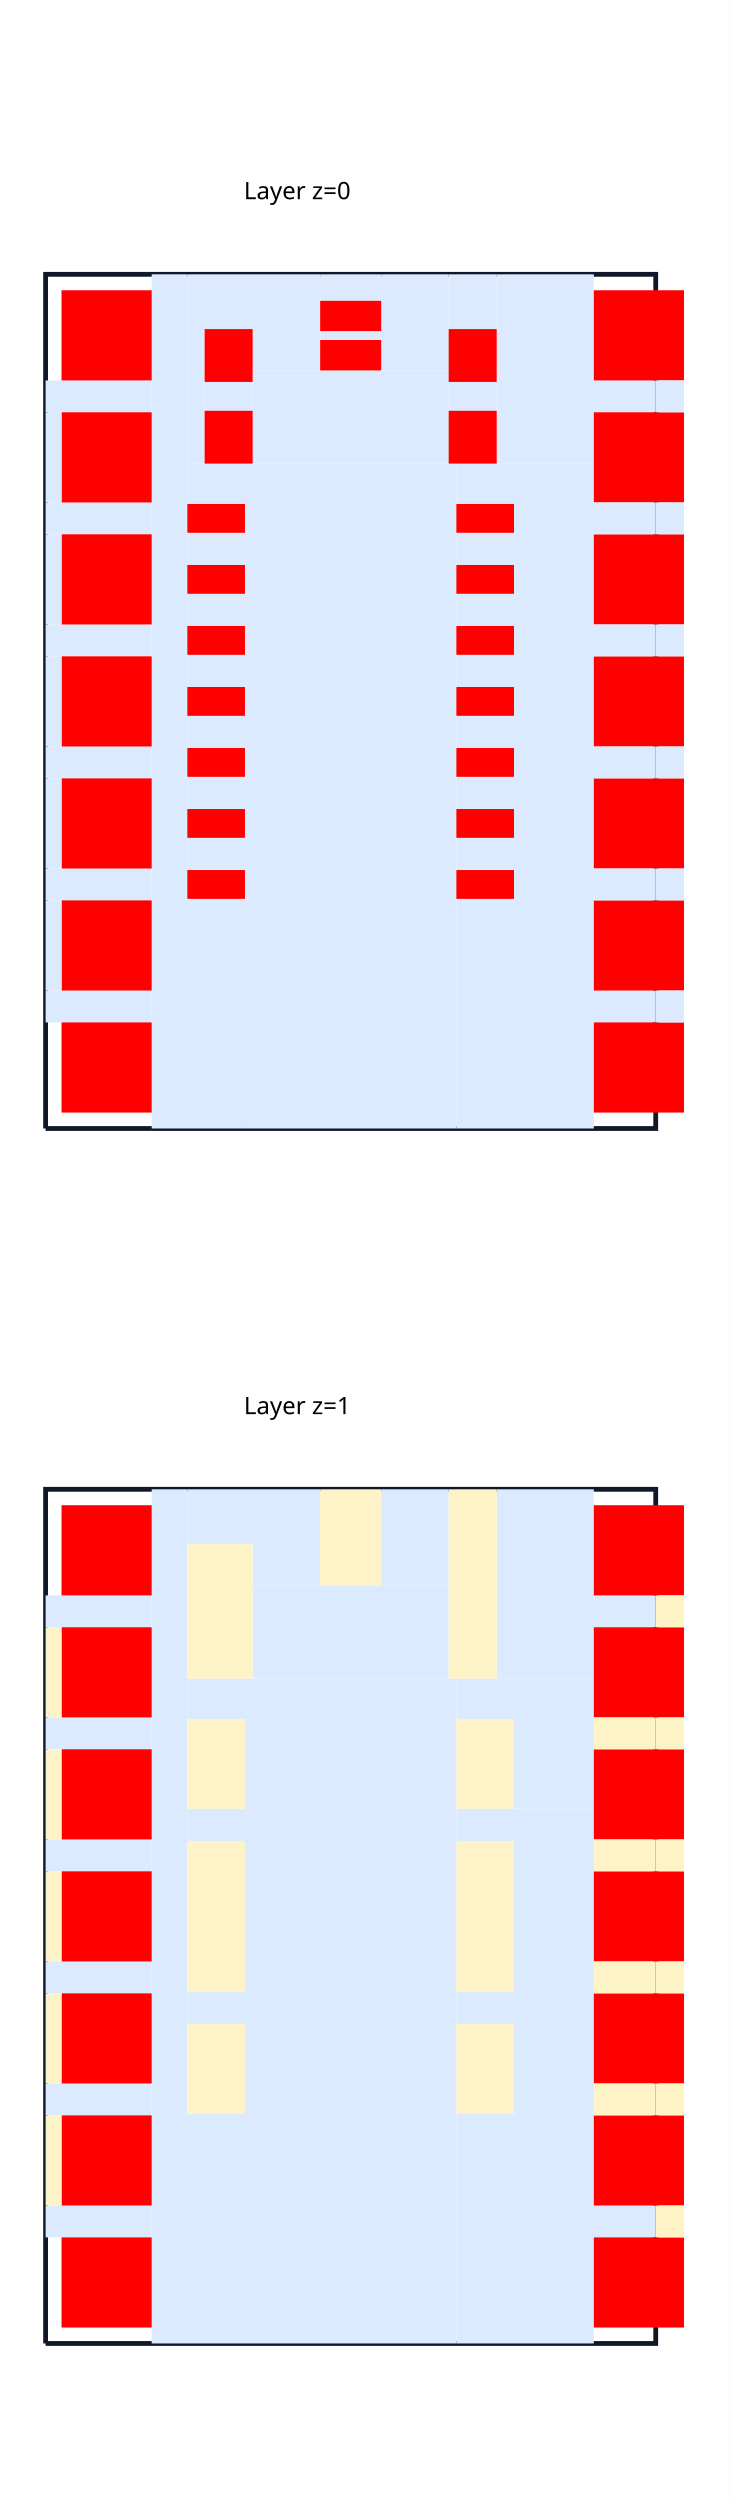
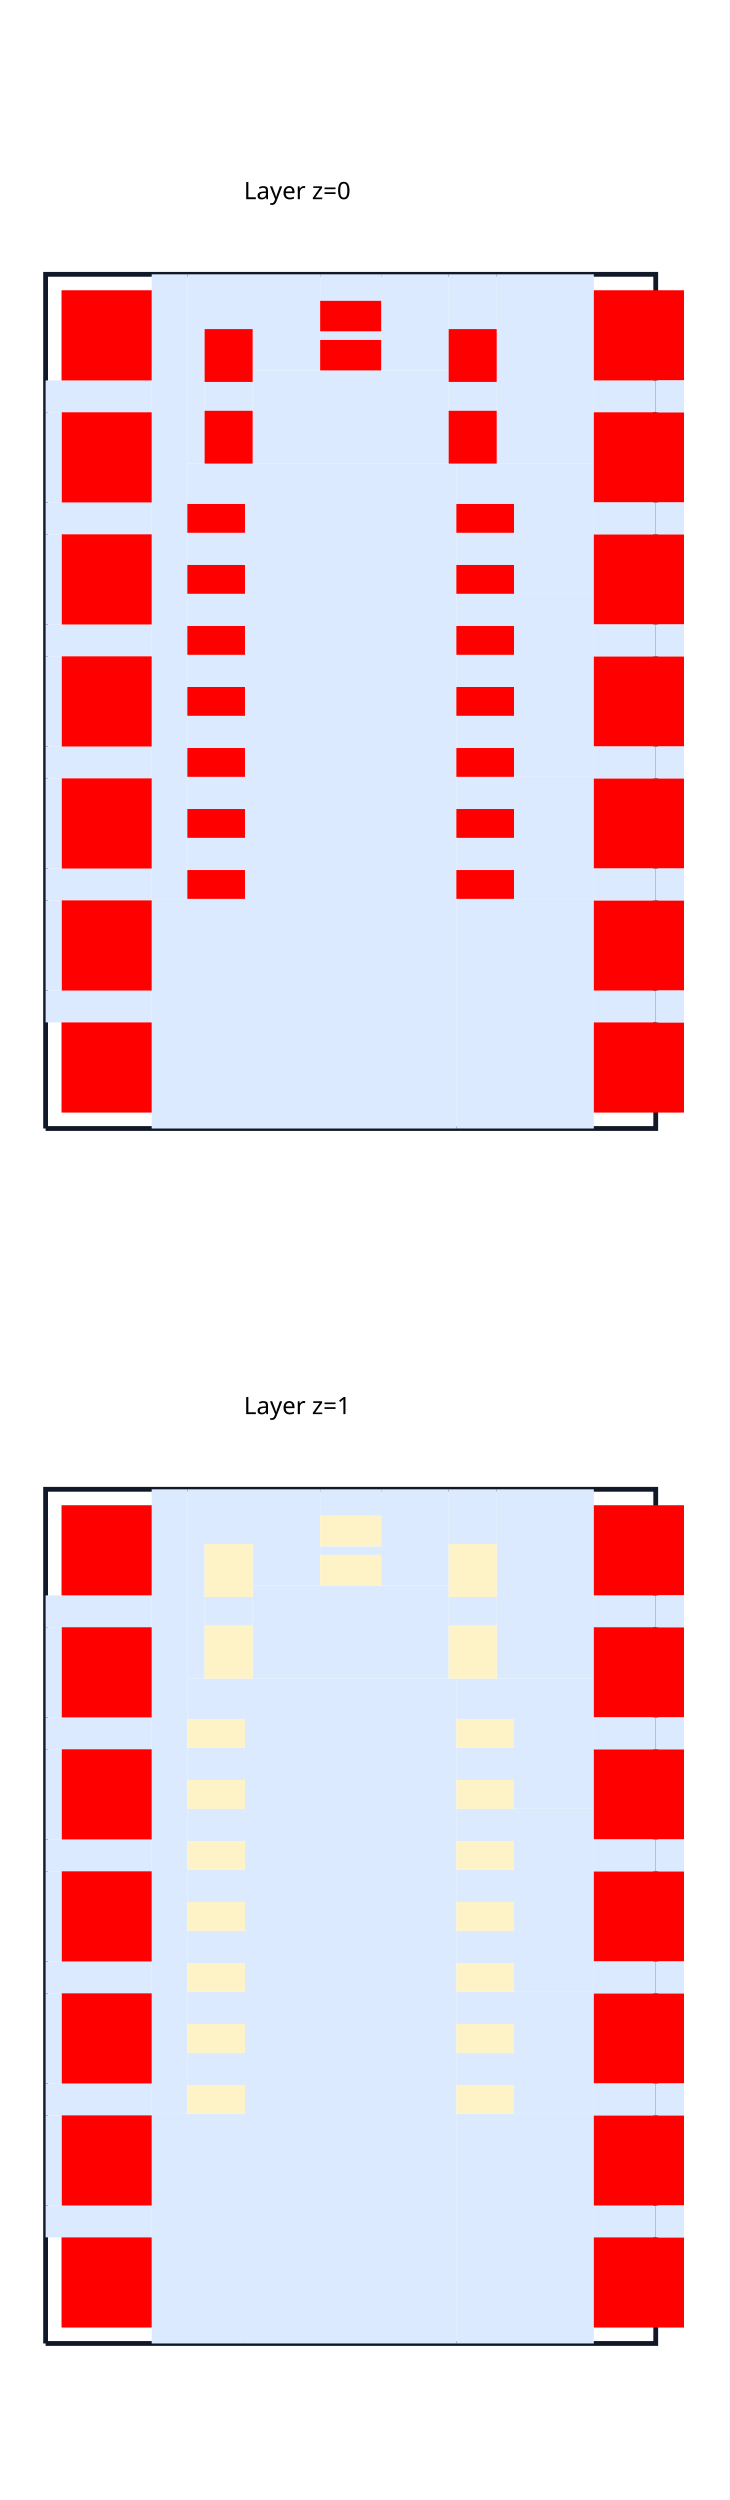
<svg xmlns="http://www.w3.org/2000/svg" width="640" height="2193" viewBox="0 0 640 2193">
  <rect width="100%" height="100%" fill="white" />
  <g>
    <polyline data-points="-6.35,-8.89 6.35,-8.89 6.35,8.89 -6.35,8.89 -6.35,-8.89" data-type="line" data-label="bounds" points="40,989.923 575.202,989.923 575.202,240.641 40,240.641 40,989.923" fill="none" stroke="#111827" stroke-width="4.214" />
  </g>
  <g>
    <polyline data-points="-6.35,-34.180104166666666 6.35,-34.180104166666666 6.35,-16.40010416666667 -6.35,-16.40010416666667 -6.35,-34.180104166666666" data-type="line" data-label="bounds" points="40,2055.695 575.202,2055.695 575.202,1306.413 40,1306.413 40,2055.695" fill="none" stroke="#111827" stroke-width="4.214" />
  </g>
  <g>
    <rect data-type="rect" data-label="node" data-x="0" data-y="-1.9699999999999989" x="214.889" y="406.679" width="185.424" height="583.243" fill="#dbeafe" stroke="black" stroke-width="0.024" />
  </g>
  <g>
    <rect data-type="rect" data-label="node" data-x="3.630775" data-y="-6.499999999999999" x="400.313" y="788.485" width="120.591" height="201.438" fill="#dbeafe" stroke="black" stroke-width="0.024" />
  </g>
  <g>
    <rect data-type="rect" data-label="node" data-x="3.630775" data-y="-1.9049999999999998" x="400.313" y="681.444" width="120.591" height="28.235" fill="#dbeafe" stroke="black" stroke-width="0.024" />
  </g>
  <g>
    <rect data-type="rect" data-label="node" data-x="3.630775" data-y="1.9049999999999998" x="400.313" y="520.884" width="120.591" height="28.235" fill="#dbeafe" stroke="black" stroke-width="0.024" />
  </g>
  <g>
    <rect data-type="rect" data-label="node" data-x="3.630775" data-y="4.529999999999999" x="400.313" y="406.679" width="120.591" height="35.399" fill="#dbeafe" stroke="black" stroke-width="0.024" />
  </g>
  <g>
    <rect data-type="rect" data-label="node" data-x="-3.170775" data-y="-6.499999999999999" x="133.068" y="788.485" width="81.821" height="201.438" fill="#dbeafe" stroke="black" stroke-width="0.024" />
  </g>
  <g>
    <rect data-type="rect" data-label="node" data-x="-3.7707749999999995" data-y="3.0337500000000004" x="133.068" y="240.641" width="31.25" height="493.587" fill="#dbeafe" stroke="black" stroke-width="0.024" />
  </g>
  <g>
    <rect data-type="rect" data-label="node" data-x="0" data-y="5.9199" x="221.631" y="324.933" width="171.939" height="81.747" fill="#dbeafe" stroke="black" stroke-width="0.024" />
  </g>
  <g>
    <rect data-type="rect" data-label="node" data-x="4.050775" data-y="6.92" x="435.712" y="240.641" width="85.192" height="166.039" fill="#dbeafe" stroke="black" stroke-width="0.024" />
  </g>
  <g>
    <rect data-type="rect" data-label="node" data-x="4.2307749999999995" data-y="0" x="450.883" y="549.119" width="70.021" height="132.325" fill="#dbeafe" stroke="black" stroke-width="0.024" />
  </g>
  <g>
    <rect data-type="rect" data-label="node" data-x="4.2307749999999995" data-y="-3.1749999999999994" x="450.883" y="709.679" width="70.021" height="78.805" fill="#dbeafe" stroke="black" stroke-width="0.024" />
  </g>
  <g>
    <rect data-type="rect" data-label="node" data-x="4.2307749999999995" data-y="3.175" x="450.883" y="442.079" width="70.021" height="78.805" fill="#dbeafe" stroke="black" stroke-width="0.024" />
  </g>
  <g>
    <rect data-type="rect" data-label="node" data-x="-2.8" data-y="-1.9049999999999998" x="164.318" y="681.444" width="50.57" height="28.235" fill="#dbeafe" stroke="black" stroke-width="0.024" />
  </g>
  <g>
    <rect data-type="rect" data-label="node" data-x="-2.8" data-y="1.9049999999999998" x="164.318" y="520.884" width="50.57" height="28.235" fill="#dbeafe" stroke="black" stroke-width="0.024" />
  </g>
  <g>
    <rect data-type="rect" data-label="node" data-x="-2.8" data-y="4.529999999999999" x="164.318" y="406.679" width="50.57" height="35.399" fill="#dbeafe" stroke="black" stroke-width="0.024" />
  </g>
  <g>
    <rect data-type="rect" data-label="node" data-x="-5.245775" data-y="-6.35" x="40" y="868.91" width="93.068" height="27.944" fill="#dbeafe" stroke="black" stroke-width="0.024" />
  </g>
  <g>
    <rect data-type="rect" data-label="node" data-x="-5.245775" data-y="6.35" x="40" y="333.709" width="93.068" height="27.944" fill="#dbeafe" stroke="black" stroke-width="0.024" />
  </g>
  <g>
    <rect data-type="rect" data-label="node" data-x="-3.7707749999999995" data-y="-3.4662499999999996" x="133.068" y="734.227" width="31.25" height="54.258" fill="#dbeafe" stroke="black" stroke-width="0.024" />
  </g>
  <g>
    <rect data-type="rect" data-label="node" data-x="-2.0175" data-y="8.32" x="164.318" y="240.641" width="116.522" height="48.042" fill="#dbeafe" stroke="black" stroke-width="0.024" />
  </g>
  <g>
    <rect data-type="rect" data-label="node" data-x="1.3375" data-y="7.889899999999999" x="334.361" y="240.641" width="59.209" height="84.292" fill="#dbeafe" stroke="black" stroke-width="0.024" />
  </g>
  <g>
    <rect data-type="rect" data-label="node" data-x="-1.3375" data-y="7.319899999999999" x="221.631" y="288.682" width="59.209" height="36.25" fill="#dbeafe" stroke="black" stroke-width="0.024" />
  </g>
  <g>
    <rect data-type="rect" data-label="node" data-x="5.705774999999999" data-y="-6.35" x="520.904" y="868.91" width="54.298" height="27.944" fill="#dbeafe" stroke="black" stroke-width="0.024" />
  </g>
  <g>
    <rect data-type="rect" data-label="node" data-x="5.705774999999999" data-y="6.35" x="520.904" y="333.709" width="54.298" height="27.944" fill="#dbeafe" stroke="black" stroke-width="0.024" />
  </g>
  <g>
    <rect data-type="rect" data-label="node" data-x="-5.245775" data-y="-3.8099999999999996" x="40" y="761.87" width="93.068" height="27.944" fill="#dbeafe" stroke="black" stroke-width="0.024" />
  </g>
  <g>
    <rect data-type="rect" data-label="node" data-x="-5.245775" data-y="-1.27" x="40" y="654.83" width="93.068" height="27.944" fill="#dbeafe" stroke="black" stroke-width="0.024" />
  </g>
  <g>
    <rect data-type="rect" data-label="node" data-x="-5.245775" data-y="1.27" x="40" y="547.789" width="93.068" height="27.944" fill="#dbeafe" stroke="black" stroke-width="0.024" />
  </g>
  <g>
    <rect data-type="rect" data-label="node" data-x="-5.245775" data-y="3.8100000000000005" x="40" y="440.749" width="93.068" height="27.944" fill="#dbeafe" stroke="black" stroke-width="0.024" />
  </g>
  <g>
    <rect data-type="rect" data-label="node" data-x="-5.080000000000002" data-y="-7.620000000000001" x="53.972" y="896.855" width="79.096" height="79.096" fill="red" stroke="black" stroke-width="0.024" />
  </g>
  <g>
    <rect data-type="rect" data-label="node" data-x="-5.08" data-y="-5.08" x="53.972" y="789.814" width="79.096" height="79.096" fill="red" stroke="black" stroke-width="0.024" />
  </g>
  <g>
    <rect data-type="rect" data-label="node" data-x="-5.08" data-y="-2.54" x="53.972" y="682.774" width="79.096" height="79.096" fill="red" stroke="black" stroke-width="0.024" />
  </g>
  <g>
    <rect data-type="rect" data-label="node" data-x="-5.08" data-y="0" x="53.972" y="575.734" width="79.096" height="79.096" fill="red" stroke="black" stroke-width="0.024" />
  </g>
  <g>
    <rect data-type="rect" data-label="node" data-x="-5.08" data-y="2.54" x="53.972" y="468.693" width="79.096" height="79.096" fill="red" stroke="black" stroke-width="0.024" />
  </g>
  <g>
    <rect data-type="rect" data-label="node" data-x="-5.08" data-y="5.079999999999998" x="53.972" y="361.653" width="79.096" height="79.096" fill="red" stroke="black" stroke-width="0.024" />
  </g>
  <g>
    <rect data-type="rect" data-label="node" data-x="-5.08" data-y="7.62" x="53.972" y="254.613" width="79.096" height="79.096" fill="red" stroke="black" stroke-width="0.024" />
  </g>
  <g>
    <rect data-type="rect" data-label="node" data-x="5.999999999999998" data-y="-7.620000000000001" x="520.904" y="896.855" width="79.096" height="79.096" fill="red" stroke="black" stroke-width="0.024" />
  </g>
  <g>
    <rect data-type="rect" data-label="node" data-x="6" data-y="-5.08" x="520.904" y="789.814" width="79.096" height="79.096" fill="red" stroke="black" stroke-width="0.024" />
  </g>
  <g>
    <rect data-type="rect" data-label="node" data-x="6" data-y="-2.54" x="520.904" y="682.774" width="79.096" height="79.096" fill="red" stroke="black" stroke-width="0.024" />
  </g>
  <g>
    <rect data-type="rect" data-label="node" data-x="6" data-y="0" x="520.904" y="575.734" width="79.096" height="79.096" fill="red" stroke="black" stroke-width="0.024" />
  </g>
  <g>
    <rect data-type="rect" data-label="node" data-x="6" data-y="2.54" x="520.904" y="468.693" width="79.096" height="79.096" fill="red" stroke="black" stroke-width="0.024" />
  </g>
  <g>
    <rect data-type="rect" data-label="node" data-x="6" data-y="5.079999999999998" x="520.904" y="361.653" width="79.096" height="79.096" fill="red" stroke="black" stroke-width="0.024" />
  </g>
  <g>
    <rect data-type="rect" data-label="node" data-x="6" data-y="7.62" x="520.904" y="254.613" width="79.096" height="79.096" fill="red" stroke="black" stroke-width="0.024" />
  </g>
  <g>
+     <rect data-type="rect" data-label="node" data-x="2.54" data-y="6.35" x="393.57" y="335.038" width="42.142" height="25.285" fill="#dbeafe" stroke="black" stroke-width="0.024" />
+   </g>
+   <g>
+     <rect data-type="rect" data-label="node" data-x="2.54" data-y="8.32" x="393.57" y="240.641" width="42.142" height="48.042" fill="#dbeafe" stroke="black" stroke-width="0.024" />
+   </g>
+   <g>
+     <rect data-type="rect" data-label="node" data-x="-3.2199999999999998" data-y="6.35" x="164.318" y="288.682" width="15.171" height="117.997" fill="#dbeafe" stroke="black" stroke-width="0.024" />
+   </g>
+   <g>
+     <rect data-type="rect" data-label="node" data-x="-2.54" data-y="6.35" x="179.49" y="335.038" width="42.142" height="25.285" fill="#dbeafe" stroke="black" stroke-width="0.024" />
+   </g>
+   <g>
+     <rect data-type="rect" data-label="node" data-x="2.8" data-y="-0.635" x="400.313" y="627.924" width="50.57" height="28.235" fill="#dbeafe" stroke="black" stroke-width="0.024" />
+   </g>
+   <g>
+     <rect data-type="rect" data-label="node" data-x="2.8" data-y="0.635" x="400.313" y="574.404" width="50.57" height="28.235" fill="#dbeafe" stroke="black" stroke-width="0.024" />
+   </g>
+   <g>
+     <rect data-type="rect" data-label="node" data-x="-2.8" data-y="-0.635" x="164.318" y="627.924" width="50.57" height="28.235" fill="#dbeafe" stroke="black" stroke-width="0.024" />
+   </g>
+   <g>
+     <rect data-type="rect" data-label="node" data-x="-2.8" data-y="0.635" x="164.318" y="574.404" width="50.57" height="28.235" fill="#dbeafe" stroke="black" stroke-width="0.024" />
+   </g>
+   <g>
+     <rect data-type="rect" data-label="node" data-x="0" data-y="7.614099999999999" x="280.841" y="290.646" width="53.52" height="7.527" fill="#dbeafe" stroke="black" stroke-width="0.024" />
+   </g>
+   <g>
+     <rect data-type="rect" data-label="node" data-x="0" data-y="8.6142" x="280.841" y="240.641" width="53.52" height="23.245" fill="#dbeafe" stroke="black" stroke-width="0.024" />
+   </g>
+   <g>
+     <rect data-type="rect" data-label="node" data-x="2.8" data-y="-3.175" x="400.313" y="734.965" width="50.57" height="28.235" fill="#dbeafe" stroke="black" stroke-width="0.024" />
+   </g>
+   <g>
    <rect data-type="rect" data-label="node" data-x="-2.8" data-y="-3.175" x="164.318" y="734.965" width="50.57" height="28.235" fill="#dbeafe" stroke="black" stroke-width="0.024" />
  </g>
  <g>
-     <rect data-type="rect" data-label="node" data-x="-2.8" data-y="-0.635" x="164.318" y="627.924" width="50.57" height="28.235" fill="#dbeafe" stroke="black" stroke-width="0.024" />
-   </g>
-   <g>
-     <rect data-type="rect" data-label="node" data-x="-2.8" data-y="0.635" x="164.318" y="574.404" width="50.57" height="28.235" fill="#dbeafe" stroke="black" stroke-width="0.024" />
+     <rect data-type="rect" data-label="node" data-x="2.8" data-y="3.175" x="400.313" y="467.364" width="50.57" height="28.235" fill="#dbeafe" stroke="black" stroke-width="0.024" />
  </g>
  <g>
    <rect data-type="rect" data-label="node" data-x="-2.8" data-y="3.175" x="164.318" y="467.364" width="50.57" height="28.235" fill="#dbeafe" stroke="black" stroke-width="0.024" />
  </g>
  <g>
-     <rect data-type="rect" data-label="node" data-x="0" data-y="8.6142" x="280.841" y="240.641" width="53.52" height="23.245" fill="#dbeafe" stroke="black" stroke-width="0.024" />
-   </g>
-   <g>
-     <rect data-type="rect" data-label="node" data-x="2.54" data-y="6.35" x="393.57" y="335.038" width="42.142" height="25.285" fill="#dbeafe" stroke="black" stroke-width="0.024" />
-   </g>
-   <g>
-     <rect data-type="rect" data-label="node" data-x="2.54" data-y="8.32" x="393.57" y="240.641" width="42.142" height="48.042" fill="#dbeafe" stroke="black" stroke-width="0.024" />
-   </g>
-   <g>
-     <rect data-type="rect" data-label="node" data-x="2.8" data-y="-3.175" x="400.313" y="734.965" width="50.57" height="28.235" fill="#dbeafe" stroke="black" stroke-width="0.024" />
-   </g>
-   <g>
-     <rect data-type="rect" data-label="node" data-x="2.8" data-y="-0.635" x="400.313" y="627.924" width="50.57" height="28.235" fill="#dbeafe" stroke="black" stroke-width="0.024" />
-   </g>
-   <g>
-     <rect data-type="rect" data-label="node" data-x="2.8" data-y="0.635" x="400.313" y="574.404" width="50.57" height="28.235" fill="#dbeafe" stroke="black" stroke-width="0.024" />
-   </g>
-   <g>
-     <rect data-type="rect" data-label="node" data-x="2.8" data-y="3.175" x="400.313" y="467.364" width="50.57" height="28.235" fill="#dbeafe" stroke="black" stroke-width="0.024" />
+     <rect data-type="rect" data-label="node" data-x="5.705774999999999" data-y="3.8100000000000005" x="520.904" y="440.749" width="54.298" height="27.944" fill="#dbeafe" stroke="black" stroke-width="0.024" />
  </g>
  <g>
    <rect data-type="rect" data-label="node" data-x="5.705774999999999" data-y="-3.8099999999999996" x="520.904" y="761.87" width="54.298" height="27.944" fill="#dbeafe" stroke="black" stroke-width="0.024" />
  </g>
  <g>
    <rect data-type="rect" data-label="node" data-x="5.705774999999999" data-y="-1.27" x="520.904" y="654.83" width="54.298" height="27.944" fill="#dbeafe" stroke="black" stroke-width="0.024" />
  </g>
  <g>
    <rect data-type="rect" data-label="node" data-x="5.705774999999999" data-y="1.27" x="520.904" y="547.789" width="54.298" height="27.944" fill="#dbeafe" stroke="black" stroke-width="0.024" />
  </g>
  <g>
-     <rect data-type="rect" data-label="node" data-x="5.705774999999999" data-y="3.8100000000000005" x="520.904" y="440.749" width="54.298" height="27.944" fill="#dbeafe" stroke="black" stroke-width="0.024" />
-   </g>
-   <g>
-     <rect data-type="rect" data-label="node" data-x="-3.2199999999999998" data-y="6.35" x="164.318" y="288.682" width="15.171" height="117.997" fill="#dbeafe" stroke="black" stroke-width="0.024" />
-   </g>
-   <g>
-     <rect data-type="rect" data-label="node" data-x="-2.54" data-y="6.35" x="179.49" y="335.038" width="42.142" height="25.285" fill="#dbeafe" stroke="black" stroke-width="0.024" />
+     <rect data-type="rect" data-label="node" data-x="-6.184225" data-y="2.54" x="40" y="468.693" width="13.972" height="79.096" fill="#dbeafe" stroke="black" stroke-width="0.024" />
+   </g>
+   <g>
+     <rect data-type="rect" data-label="node" data-x="-6.184225" data-y="-5.08" x="40" y="789.814" width="13.972" height="79.096" fill="#dbeafe" stroke="black" stroke-width="0.024" />
+   </g>
+   <g>
+     <rect data-type="rect" data-label="node" data-x="-6.184225" data-y="0" x="40" y="575.734" width="13.972" height="79.096" fill="#dbeafe" stroke="black" stroke-width="0.024" />
+   </g>
+   <g>
+     <rect data-type="rect" data-label="node" data-x="-6.184225" data-y="-2.54" x="40" y="682.774" width="13.972" height="79.096" fill="#dbeafe" stroke="black" stroke-width="0.024" />
+   </g>
+   <g>
+     <rect data-type="rect" data-label="node" data-x="-6.184225" data-y="5.08" x="40" y="361.653" width="13.972" height="79.096" fill="#dbeafe" stroke="black" stroke-width="0.024" />
+   </g>
+   <g>
+     <rect data-type="rect" data-label="node" data-x="6.644225" data-y="6.349999999999999" x="575.202" y="333.709" width="24.798" height="27.944" fill="#dbeafe" stroke="black" stroke-width="0.024" />
+   </g>
+   <g>
+     <rect data-type="rect" data-label="node" data-x="6.644225" data-y="-3.8100000000000005" x="575.202" y="761.87" width="24.798" height="27.944" fill="#dbeafe" stroke="black" stroke-width="0.024" />
+   </g>
+   <g>
+     <rect data-type="rect" data-label="node" data-x="6.644225" data-y="-1.27" x="575.202" y="654.83" width="24.798" height="27.944" fill="#dbeafe" stroke="black" stroke-width="0.024" />
+   </g>
+   <g>
+     <rect data-type="rect" data-label="node" data-x="6.644225" data-y="1.27" x="575.202" y="547.789" width="24.798" height="27.944" fill="#dbeafe" stroke="black" stroke-width="0.024" />
+   </g>
+   <g>
+     <rect data-type="rect" data-label="node" data-x="6.644224999999999" data-y="-6.3500000000000005" x="575.202" y="868.91" width="24.798" height="27.944" fill="#dbeafe" stroke="black" stroke-width="0.024" />
+   </g>
+   <g>
+     <rect data-type="rect" data-label="node" data-x="6.644225" data-y="3.8099999999999996" x="575.202" y="440.749" width="24.798" height="27.944" fill="#dbeafe" stroke="black" stroke-width="0.024" />
  </g>
  <g>
    <rect data-type="rect" data-label="node" data-x="-2.799999999999999" data-y="3.8100000000000005" x="164.318" y="442.079" width="50.57" height="25.285" fill="red" stroke="black" stroke-width="0.024" />
  </g>
  <g>
    <rect data-type="rect" data-label="node" data-x="-2.7999999999999994" data-y="2.540000000000001" x="164.318" y="495.599" width="50.57" height="25.285" fill="red" stroke="black" stroke-width="0.024" />
  </g>
  <g>
    <rect data-type="rect" data-label="node" data-x="-2.7999999999999994" data-y="1.2700000000000005" x="164.318" y="549.119" width="50.57" height="25.285" fill="red" stroke="black" stroke-width="0.024" />
  </g>
  <g>
    <rect data-type="rect" data-label="node" data-x="-2.8" data-y="4.996003610813204e-16" x="164.318" y="602.639" width="50.57" height="25.285" fill="red" stroke="black" stroke-width="0.024" />
  </g>
  <g>
    <rect data-type="rect" data-label="node" data-x="-2.8000000000000003" data-y="-1.2699999999999996" x="164.318" y="656.159" width="50.57" height="25.285" fill="red" stroke="black" stroke-width="0.024" />
  </g>
  <g>
    <rect data-type="rect" data-label="node" data-x="-2.8000000000000003" data-y="-2.539999999999999" x="164.318" y="709.679" width="50.57" height="25.285" fill="red" stroke="black" stroke-width="0.024" />
  </g>
  <g>
    <rect data-type="rect" data-label="node" data-x="-2.8000000000000007" data-y="-3.8099999999999996" x="164.318" y="763.2" width="50.57" height="25.285" fill="red" stroke="black" stroke-width="0.024" />
  </g>
  <g>
    <rect data-type="rect" data-label="node" data-x="2.799999999999999" data-y="-3.8100000000000005" x="400.313" y="763.2" width="50.57" height="25.285" fill="red" stroke="black" stroke-width="0.024" />
  </g>
  <g>
    <rect data-type="rect" data-label="node" data-x="2.7999999999999994" data-y="-2.54" x="400.313" y="709.679" width="50.57" height="25.285" fill="red" stroke="black" stroke-width="0.024" />
  </g>
  <g>
    <rect data-type="rect" data-label="node" data-x="2.7999999999999994" data-y="-1.2700000000000005" x="400.313" y="656.159" width="50.57" height="25.285" fill="red" stroke="black" stroke-width="0.024" />
  </g>
  <g>
    <rect data-type="rect" data-label="node" data-x="2.8" data-y="-4.996003610813204e-16" x="400.313" y="602.639" width="50.57" height="25.285" fill="red" stroke="black" stroke-width="0.024" />
  </g>
  <g>
    <rect data-type="rect" data-label="node" data-x="2.8000000000000003" data-y="1.2699999999999996" x="400.313" y="549.119" width="50.57" height="25.285" fill="red" stroke="black" stroke-width="0.024" />
  </g>
  <g>
    <rect data-type="rect" data-label="node" data-x="2.8000000000000003" data-y="2.54" x="400.313" y="495.599" width="50.57" height="25.285" fill="red" stroke="black" stroke-width="0.024" />
  </g>
  <g>
    <rect data-type="rect" data-label="node" data-x="2.8000000000000007" data-y="3.8099999999999996" x="400.313" y="442.079" width="50.57" height="25.285" fill="red" stroke="black" stroke-width="0.024" />
  </g>
  <g>
    <rect data-type="rect" data-label="node" data-x="1.1102230246251565e-16" data-y="8.0209" x="280.841" y="263.886" width="53.52" height="26.76" fill="red" stroke="black" stroke-width="0.024" />
  </g>
  <g>
    <rect data-type="rect" data-label="node" data-x="-1.1102230246251565e-16" data-y="7.2073" x="280.841" y="298.173" width="53.52" height="26.76" fill="red" stroke="black" stroke-width="0.024" />
  </g>
  <g>
    <rect data-type="rect" data-label="node" data-x="-2.54" data-y="5.5" x="179.49" y="360.323" width="42.142" height="46.356" fill="red" stroke="black" stroke-width="0.024" />
  </g>
  <g>
    <rect data-type="rect" data-label="node" data-x="-2.54" data-y="7.199999999999999" x="179.49" y="288.682" width="42.142" height="46.356" fill="red" stroke="black" stroke-width="0.024" />
  </g>
  <g>
    <rect data-type="rect" data-label="node" data-x="2.54" data-y="5.5" x="393.57" y="360.323" width="42.142" height="46.356" fill="red" stroke="black" stroke-width="0.024" />
  </g>
  <g>
    <rect data-type="rect" data-label="node" data-x="2.54" data-y="7.199999999999999" x="393.57" y="288.682" width="42.142" height="46.356" fill="red" stroke="black" stroke-width="0.024" />
  </g>
  <g>
-     <rect data-type="rect" data-label="node" data-x="-6.184225" data-y="-5.08" x="40" y="789.814" width="13.972" height="79.096" fill="#dbeafe" stroke="black" stroke-width="0.024" />
-   </g>
-   <g>
-     <rect data-type="rect" data-label="node" data-x="-6.184225" data-y="5.08" x="40" y="361.653" width="13.972" height="79.096" fill="#dbeafe" stroke="black" stroke-width="0.024" />
-   </g>
-   <g>
-     <rect data-type="rect" data-label="node" data-x="0" data-y="7.614099999999999" x="280.841" y="290.646" width="53.52" height="7.527" fill="#dbeafe" stroke="black" stroke-width="0.024" />
-   </g>
-   <g>
-     <rect data-type="rect" data-label="node" data-x="-6.184225" data-y="-2.54" x="40" y="682.774" width="13.972" height="79.096" fill="#dbeafe" stroke="black" stroke-width="0.024" />
-   </g>
-   <g>
-     <rect data-type="rect" data-label="node" data-x="-6.184225" data-y="0" x="40" y="575.734" width="13.972" height="79.096" fill="#dbeafe" stroke="black" stroke-width="0.024" />
-   </g>
-   <g>
-     <rect data-type="rect" data-label="node" data-x="-6.184225" data-y="2.54" x="40" y="468.693" width="13.972" height="79.096" fill="#dbeafe" stroke="black" stroke-width="0.024" />
-   </g>
-   <g>
-     <rect data-type="rect" data-label="node" data-x="6.644224999999999" data-y="-6.3500000000000005" x="575.202" y="868.91" width="24.798" height="27.944" fill="#dbeafe" stroke="black" stroke-width="0.024" />
-   </g>
-   <g>
-     <rect data-type="rect" data-label="node" data-x="6.644225" data-y="-3.8100000000000005" x="575.202" y="761.87" width="24.798" height="27.944" fill="#dbeafe" stroke="black" stroke-width="0.024" />
-   </g>
-   <g>
-     <rect data-type="rect" data-label="node" data-x="6.644225" data-y="-1.27" x="575.202" y="654.83" width="24.798" height="27.944" fill="#dbeafe" stroke="black" stroke-width="0.024" />
-   </g>
-   <g>
-     <rect data-type="rect" data-label="node" data-x="6.644225" data-y="1.27" x="575.202" y="547.789" width="24.798" height="27.944" fill="#dbeafe" stroke="black" stroke-width="0.024" />
-   </g>
-   <g>
-     <rect data-type="rect" data-label="node" data-x="6.644225" data-y="3.8099999999999996" x="575.202" y="440.749" width="24.798" height="27.944" fill="#dbeafe" stroke="black" stroke-width="0.024" />
-   </g>
-   <g>
-     <rect data-type="rect" data-label="node" data-x="6.644225" data-y="6.349999999999999" x="575.202" y="333.709" width="24.798" height="27.944" fill="#dbeafe" stroke="black" stroke-width="0.024" />
-   </g>
-   <g>
    <rect data-type="rect" data-label="node" data-x="0" data-y="-27.260104166666668" x="214.889" y="1472.451" width="185.424" height="583.243" fill="#dbeafe" stroke="black" stroke-width="0.024" />
  </g>
  <g>
    <rect data-type="rect" data-label="node" data-x="3.630775" data-y="-31.79010416666667" x="400.313" y="1854.257" width="120.591" height="201.438" fill="#dbeafe" stroke="black" stroke-width="0.024" />
  </g>
  <g>
    <rect data-type="rect" data-label="node" data-x="3.630775" data-y="-27.19510416666667" x="400.313" y="1747.216" width="120.591" height="28.235" fill="#dbeafe" stroke="black" stroke-width="0.024" />
  </g>
  <g>
    <rect data-type="rect" data-label="node" data-x="3.630775" data-y="-23.385104166666668" x="400.313" y="1586.656" width="120.591" height="28.235" fill="#dbeafe" stroke="black" stroke-width="0.024" />
  </g>
  <g>
    <rect data-type="rect" data-label="node" data-x="3.630775" data-y="-20.76010416666667" x="400.313" y="1472.451" width="120.591" height="35.399" fill="#dbeafe" stroke="black" stroke-width="0.024" />
  </g>
  <g>
    <rect data-type="rect" data-label="node" data-x="-3.170775" data-y="-31.79010416666667" x="133.068" y="1854.257" width="81.821" height="201.438" fill="#dbeafe" stroke="black" stroke-width="0.024" />
  </g>
  <g>
    <rect data-type="rect" data-label="node" data-x="-3.7707749999999995" data-y="-22.256354166666668" x="133.068" y="1306.413" width="31.25" height="493.587" fill="#dbeafe" stroke="black" stroke-width="0.024" />
  </g>
  <g>
    <rect data-type="rect" data-label="node" data-x="0" data-y="-19.370204166666667" x="221.631" y="1390.705" width="171.939" height="81.747" fill="#dbeafe" stroke="black" stroke-width="0.024" />
  </g>
  <g>
    <rect data-type="rect" data-label="node" data-x="4.050775" data-y="-18.37010416666667" x="435.712" y="1306.413" width="85.192" height="166.039" fill="#dbeafe" stroke="black" stroke-width="0.024" />
  </g>
  <g>
    <rect data-type="rect" data-label="node" data-x="4.2307749999999995" data-y="-25.29010416666667" x="450.883" y="1614.891" width="70.021" height="132.325" fill="#dbeafe" stroke="black" stroke-width="0.024" />
  </g>
  <g>
    <rect data-type="rect" data-label="node" data-x="4.2307749999999995" data-y="-28.46510416666667" x="450.883" y="1775.451" width="70.021" height="78.805" fill="#dbeafe" stroke="black" stroke-width="0.024" />
  </g>
  <g>
    <rect data-type="rect" data-label="node" data-x="4.2307749999999995" data-y="-22.11510416666667" x="450.883" y="1507.851" width="70.021" height="78.805" fill="#dbeafe" stroke="black" stroke-width="0.024" />
  </g>
  <g>
    <rect data-type="rect" data-label="node" data-x="-2.8" data-y="-27.19510416666667" x="164.318" y="1747.216" width="50.57" height="28.235" fill="#dbeafe" stroke="black" stroke-width="0.024" />
  </g>
  <g>
    <rect data-type="rect" data-label="node" data-x="-2.8" data-y="-23.385104166666668" x="164.318" y="1586.656" width="50.57" height="28.235" fill="#dbeafe" stroke="black" stroke-width="0.024" />
  </g>
  <g>
    <rect data-type="rect" data-label="node" data-x="-2.8" data-y="-20.76010416666667" x="164.318" y="1472.451" width="50.57" height="35.399" fill="#dbeafe" stroke="black" stroke-width="0.024" />
  </g>
  <g>
    <rect data-type="rect" data-label="node" data-x="-5.245775" data-y="-31.640104166666667" x="40" y="1934.682" width="93.068" height="27.944" fill="#dbeafe" stroke="black" stroke-width="0.024" />
  </g>
  <g>
    <rect data-type="rect" data-label="node" data-x="-5.245775" data-y="-18.94010416666667" x="40" y="1399.481" width="93.068" height="27.944" fill="#dbeafe" stroke="black" stroke-width="0.024" />
  </g>
  <g>
    <rect data-type="rect" data-label="node" data-x="-3.7707749999999995" data-y="-28.756354166666668" x="133.068" y="1799.999" width="31.25" height="54.258" fill="#dbeafe" stroke="black" stroke-width="0.024" />
  </g>
  <g>
    <rect data-type="rect" data-label="node" data-x="-2.0175" data-y="-16.97010416666667" x="164.318" y="1306.413" width="116.522" height="48.042" fill="#dbeafe" stroke="black" stroke-width="0.024" />
  </g>
  <g>
    <rect data-type="rect" data-label="node" data-x="1.3375" data-y="-17.40020416666667" x="334.361" y="1306.413" width="59.209" height="84.292" fill="#dbeafe" stroke="black" stroke-width="0.024" />
  </g>
  <g>
    <rect data-type="rect" data-label="node" data-x="-1.3375" data-y="-17.97020416666667" x="221.631" y="1354.454" width="59.209" height="36.25" fill="#dbeafe" stroke="black" stroke-width="0.024" />
  </g>
  <g>
    <rect data-type="rect" data-label="node" data-x="5.705774999999999" data-y="-31.640104166666667" x="520.904" y="1934.682" width="54.298" height="27.944" fill="#dbeafe" stroke="black" stroke-width="0.024" />
  </g>
  <g>
    <rect data-type="rect" data-label="node" data-x="5.705774999999999" data-y="-18.94010416666667" x="520.904" y="1399.481" width="54.298" height="27.944" fill="#dbeafe" stroke="black" stroke-width="0.024" />
  </g>
  <g>
    <rect data-type="rect" data-label="node" data-x="-5.245775" data-y="-29.100104166666668" x="40" y="1827.642" width="93.068" height="27.944" fill="#dbeafe" stroke="black" stroke-width="0.024" />
  </g>
  <g>
    <rect data-type="rect" data-label="node" data-x="-5.245775" data-y="-26.56010416666667" x="40" y="1720.602" width="93.068" height="27.944" fill="#dbeafe" stroke="black" stroke-width="0.024" />
  </g>
  <g>
    <rect data-type="rect" data-label="node" data-x="-5.245775" data-y="-24.02010416666667" x="40" y="1613.561" width="93.068" height="27.944" fill="#dbeafe" stroke="black" stroke-width="0.024" />
  </g>
  <g>
    <rect data-type="rect" data-label="node" data-x="-5.245775" data-y="-21.48010416666667" x="40" y="1506.521" width="93.068" height="27.944" fill="#dbeafe" stroke="black" stroke-width="0.024" />
  </g>
  <g>
    <rect data-type="rect" data-label="node" data-x="-5.080000000000002" data-y="-32.91010416666667" x="53.972" y="1962.627" width="79.096" height="79.096" fill="red" stroke="black" stroke-width="0.024" />
  </g>
  <g>
    <rect data-type="rect" data-label="node" data-x="-5.08" data-y="-30.37010416666667" x="53.972" y="1855.586" width="79.096" height="79.096" fill="red" stroke="black" stroke-width="0.024" />
  </g>
  <g>
    <rect data-type="rect" data-label="node" data-x="-5.08" data-y="-27.83010416666667" x="53.972" y="1748.546" width="79.096" height="79.096" fill="red" stroke="black" stroke-width="0.024" />
  </g>
  <g>
    <rect data-type="rect" data-label="node" data-x="-5.08" data-y="-25.29010416666667" x="53.972" y="1641.506" width="79.096" height="79.096" fill="red" stroke="black" stroke-width="0.024" />
  </g>
  <g>
    <rect data-type="rect" data-label="node" data-x="-5.08" data-y="-22.75010416666667" x="53.972" y="1534.465" width="79.096" height="79.096" fill="red" stroke="black" stroke-width="0.024" />
  </g>
  <g>
    <rect data-type="rect" data-label="node" data-x="-5.08" data-y="-20.21010416666667" x="53.972" y="1427.425" width="79.096" height="79.096" fill="red" stroke="black" stroke-width="0.024" />
  </g>
  <g>
    <rect data-type="rect" data-label="node" data-x="-5.08" data-y="-17.67010416666667" x="53.972" y="1320.385" width="79.096" height="79.096" fill="red" stroke="black" stroke-width="0.024" />
  </g>
  <g>
    <rect data-type="rect" data-label="node" data-x="5.999999999999998" data-y="-32.91010416666667" x="520.904" y="1962.627" width="79.096" height="79.096" fill="red" stroke="black" stroke-width="0.024" />
  </g>
  <g>
    <rect data-type="rect" data-label="node" data-x="6" data-y="-30.37010416666667" x="520.904" y="1855.586" width="79.096" height="79.096" fill="red" stroke="black" stroke-width="0.024" />
  </g>
  <g>
    <rect data-type="rect" data-label="node" data-x="6" data-y="-27.83010416666667" x="520.904" y="1748.546" width="79.096" height="79.096" fill="red" stroke="black" stroke-width="0.024" />
  </g>
  <g>
    <rect data-type="rect" data-label="node" data-x="6" data-y="-25.29010416666667" x="520.904" y="1641.506" width="79.096" height="79.096" fill="red" stroke="black" stroke-width="0.024" />
  </g>
  <g>
    <rect data-type="rect" data-label="node" data-x="6" data-y="-22.75010416666667" x="520.904" y="1534.465" width="79.096" height="79.096" fill="red" stroke="black" stroke-width="0.024" />
  </g>
  <g>
    <rect data-type="rect" data-label="node" data-x="6" data-y="-20.21010416666667" x="520.904" y="1427.425" width="79.096" height="79.096" fill="red" stroke="black" stroke-width="0.024" />
  </g>
  <g>
    <rect data-type="rect" data-label="node" data-x="6" data-y="-17.67010416666667" x="520.904" y="1320.385" width="79.096" height="79.096" fill="red" stroke="black" stroke-width="0.024" />
  </g>
  <g>
-     <rect data-type="rect" data-label="node" data-x="0" data-y="-17.40020416666667" x="280.841" y="1306.413" width="53.52" height="84.292" fill="#fef3c7" stroke="black" stroke-width="0.024" />
-   </g>
-   <g>
-     <rect data-type="rect" data-label="node" data-x="-2.7199999999999998" data-y="-18.94010416666667" x="164.318" y="1354.454" width="57.313" height="117.997" fill="#fef3c7" stroke="black" stroke-width="0.024" />
-   </g>
-   <g>
-     <rect data-type="rect" data-label="node" data-x="2.8" data-y="-28.46510416666667" x="400.313" y="1775.451" width="50.57" height="78.805" fill="#fef3c7" stroke="black" stroke-width="0.024" />
-   </g>
-   <g>
-     <rect data-type="rect" data-label="node" data-x="2.8" data-y="-25.29010416666667" x="400.313" y="1614.891" width="50.57" height="132.325" fill="#fef3c7" stroke="black" stroke-width="0.024" />
-   </g>
-   <g>
-     <rect data-type="rect" data-label="node" data-x="2.8" data-y="-22.11510416666667" x="400.313" y="1507.851" width="50.57" height="78.805" fill="#fef3c7" stroke="black" stroke-width="0.024" />
-   </g>
-   <g>
-     <rect data-type="rect" data-label="node" data-x="-2.8" data-y="-28.46510416666667" x="164.318" y="1775.451" width="50.57" height="78.805" fill="#fef3c7" stroke="black" stroke-width="0.024" />
-   </g>
-   <g>
-     <rect data-type="rect" data-label="node" data-x="-2.8" data-y="-25.29010416666667" x="164.318" y="1614.891" width="50.57" height="132.325" fill="#fef3c7" stroke="black" stroke-width="0.024" />
-   </g>
-   <g>
-     <rect data-type="rect" data-label="node" data-x="-2.8" data-y="-22.11510416666667" x="164.318" y="1507.851" width="50.57" height="78.805" fill="#fef3c7" stroke="black" stroke-width="0.024" />
-   </g>
-   <g>
-     <rect data-type="rect" data-label="node" data-x="5.705774999999999" data-y="-29.100104166666668" x="520.904" y="1827.642" width="54.298" height="27.944" fill="#fef3c7" stroke="black" stroke-width="0.024" />
-   </g>
-   <g>
-     <rect data-type="rect" data-label="node" data-x="5.705774999999999" data-y="-21.48010416666667" x="520.904" y="1506.521" width="54.298" height="27.944" fill="#fef3c7" stroke="black" stroke-width="0.024" />
-   </g>
-   <g>
-     <rect data-type="rect" data-label="node" data-x="5.705774999999999" data-y="-26.56010416666667" x="520.904" y="1720.602" width="54.298" height="27.944" fill="#fef3c7" stroke="black" stroke-width="0.024" />
-   </g>
-   <g>
-     <rect data-type="rect" data-label="node" data-x="5.705774999999999" data-y="-24.02010416666667" x="520.904" y="1613.561" width="54.298" height="27.944" fill="#fef3c7" stroke="black" stroke-width="0.024" />
-   </g>
-   <g>
-     <rect data-type="rect" data-label="node" data-x="2.54" data-y="-18.37010416666667" x="393.57" y="1306.413" width="42.142" height="166.039" fill="#fef3c7" stroke="black" stroke-width="0.024" />
-   </g>
-   <g>
-     <rect data-type="rect" data-label="node" data-x="-6.184225" data-y="-30.37010416666667" x="40" y="1855.586" width="13.972" height="79.096" fill="#fef3c7" stroke="black" stroke-width="0.024" />
-   </g>
-   <g>
-     <rect data-type="rect" data-label="node" data-x="-6.184225" data-y="-20.210104166666667" x="40" y="1427.425" width="13.972" height="79.096" fill="#fef3c7" stroke="black" stroke-width="0.024" />
-   </g>
-   <g>
-     <rect data-type="rect" data-label="node" data-x="-6.184225" data-y="-27.83010416666667" x="40" y="1748.546" width="13.972" height="79.096" fill="#fef3c7" stroke="black" stroke-width="0.024" />
-   </g>
-   <g>
-     <rect data-type="rect" data-label="node" data-x="-6.184225" data-y="-25.29010416666667" x="40" y="1641.506" width="13.972" height="79.096" fill="#fef3c7" stroke="black" stroke-width="0.024" />
-   </g>
-   <g>
-     <rect data-type="rect" data-label="node" data-x="-6.184225" data-y="-22.75010416666667" x="40" y="1534.465" width="13.972" height="79.096" fill="#fef3c7" stroke="black" stroke-width="0.024" />
-   </g>
-   <g>
-     <rect data-type="rect" data-label="node" data-x="6.644224999999999" data-y="-31.64010416666667" x="575.202" y="1934.682" width="24.798" height="27.944" fill="#fef3c7" stroke="black" stroke-width="0.024" />
-   </g>
-   <g>
-     <rect data-type="rect" data-label="node" data-x="6.644225" data-y="-29.100104166666668" x="575.202" y="1827.642" width="24.798" height="27.944" fill="#fef3c7" stroke="black" stroke-width="0.024" />
-   </g>
-   <g>
-     <rect data-type="rect" data-label="node" data-x="6.644225" data-y="-26.56010416666667" x="575.202" y="1720.602" width="24.798" height="27.944" fill="#fef3c7" stroke="black" stroke-width="0.024" />
-   </g>
-   <g>
-     <rect data-type="rect" data-label="node" data-x="6.644225" data-y="-24.02010416666667" x="575.202" y="1613.561" width="24.798" height="27.944" fill="#fef3c7" stroke="black" stroke-width="0.024" />
-   </g>
-   <g>
-     <rect data-type="rect" data-label="node" data-x="6.644225" data-y="-21.48010416666667" x="575.202" y="1506.521" width="24.798" height="27.944" fill="#fef3c7" stroke="black" stroke-width="0.024" />
-   </g>
-   <g>
-     <rect data-type="rect" data-label="node" data-x="6.644225" data-y="-18.94010416666667" x="575.202" y="1399.481" width="24.798" height="27.944" fill="#fef3c7" stroke="black" stroke-width="0.024" />
+     <rect data-type="rect" data-label="node" data-x="2.54" data-y="-18.94010416666667" x="393.57" y="1400.81" width="42.142" height="25.285" fill="#dbeafe" stroke="black" stroke-width="0.024" />
+   </g>
+   <g>
+     <rect data-type="rect" data-label="node" data-x="2.54" data-y="-16.97010416666667" x="393.57" y="1306.413" width="42.142" height="48.042" fill="#dbeafe" stroke="black" stroke-width="0.024" />
+   </g>
+   <g>
+     <rect data-type="rect" data-label="node" data-x="-3.2199999999999998" data-y="-18.94010416666667" x="164.318" y="1354.454" width="15.171" height="117.997" fill="#dbeafe" stroke="black" stroke-width="0.024" />
+   </g>
+   <g>
+     <rect data-type="rect" data-label="node" data-x="-2.54" data-y="-18.94010416666667" x="179.49" y="1400.81" width="42.142" height="25.285" fill="#dbeafe" stroke="black" stroke-width="0.024" />
+   </g>
+   <g>
+     <rect data-type="rect" data-label="node" data-x="2.8" data-y="-25.92510416666667" x="400.313" y="1693.696" width="50.57" height="28.235" fill="#dbeafe" stroke="black" stroke-width="0.024" />
+   </g>
+   <g>
+     <rect data-type="rect" data-label="node" data-x="2.8" data-y="-24.655104166666668" x="400.313" y="1640.176" width="50.57" height="28.235" fill="#dbeafe" stroke="black" stroke-width="0.024" />
+   </g>
+   <g>
+     <rect data-type="rect" data-label="node" data-x="-2.8" data-y="-25.92510416666667" x="164.318" y="1693.696" width="50.57" height="28.235" fill="#dbeafe" stroke="black" stroke-width="0.024" />
+   </g>
+   <g>
+     <rect data-type="rect" data-label="node" data-x="-2.8" data-y="-24.655104166666668" x="164.318" y="1640.176" width="50.57" height="28.235" fill="#dbeafe" stroke="black" stroke-width="0.024" />
+   </g>
+   <g>
+     <rect data-type="rect" data-label="node" data-x="0" data-y="-17.676004166666672" x="280.841" y="1356.418" width="53.52" height="7.527" fill="#dbeafe" stroke="black" stroke-width="0.024" />
+   </g>
+   <g>
+     <rect data-type="rect" data-label="node" data-x="0" data-y="-16.67590416666667" x="280.841" y="1306.413" width="53.52" height="23.245" fill="#dbeafe" stroke="black" stroke-width="0.024" />
+   </g>
+   <g>
+     <rect data-type="rect" data-label="node" data-x="2.8" data-y="-28.46510416666667" x="400.313" y="1800.737" width="50.57" height="28.235" fill="#dbeafe" stroke="black" stroke-width="0.024" />
+   </g>
+   <g>
+     <rect data-type="rect" data-label="node" data-x="-2.8" data-y="-28.46510416666667" x="164.318" y="1800.737" width="50.57" height="28.235" fill="#dbeafe" stroke="black" stroke-width="0.024" />
+   </g>
+   <g>
+     <rect data-type="rect" data-label="node" data-x="2.8" data-y="-22.11510416666667" x="400.313" y="1533.136" width="50.57" height="28.235" fill="#dbeafe" stroke="black" stroke-width="0.024" />
+   </g>
+   <g>
+     <rect data-type="rect" data-label="node" data-x="-2.8" data-y="-22.11510416666667" x="164.318" y="1533.136" width="50.57" height="28.235" fill="#dbeafe" stroke="black" stroke-width="0.024" />
+   </g>
+   <g>
+     <rect data-type="rect" data-label="node" data-x="5.705774999999999" data-y="-21.48010416666667" x="520.904" y="1506.521" width="54.298" height="27.944" fill="#dbeafe" stroke="black" stroke-width="0.024" />
+   </g>
+   <g>
+     <rect data-type="rect" data-label="node" data-x="5.705774999999999" data-y="-29.100104166666668" x="520.904" y="1827.642" width="54.298" height="27.944" fill="#dbeafe" stroke="black" stroke-width="0.024" />
+   </g>
+   <g>
+     <rect data-type="rect" data-label="node" data-x="5.705774999999999" data-y="-26.56010416666667" x="520.904" y="1720.602" width="54.298" height="27.944" fill="#dbeafe" stroke="black" stroke-width="0.024" />
+   </g>
+   <g>
+     <rect data-type="rect" data-label="node" data-x="5.705774999999999" data-y="-24.02010416666667" x="520.904" y="1613.561" width="54.298" height="27.944" fill="#dbeafe" stroke="black" stroke-width="0.024" />
+   </g>
+   <g>
+     <rect data-type="rect" data-label="node" data-x="-6.184225" data-y="-22.75010416666667" x="40" y="1534.465" width="13.972" height="79.096" fill="#dbeafe" stroke="black" stroke-width="0.024" />
+   </g>
+   <g>
+     <rect data-type="rect" data-label="node" data-x="-6.184225" data-y="-30.37010416666667" x="40" y="1855.586" width="13.972" height="79.096" fill="#dbeafe" stroke="black" stroke-width="0.024" />
+   </g>
+   <g>
+     <rect data-type="rect" data-label="node" data-x="-6.184225" data-y="-25.29010416666667" x="40" y="1641.506" width="13.972" height="79.096" fill="#dbeafe" stroke="black" stroke-width="0.024" />
+   </g>
+   <g>
+     <rect data-type="rect" data-label="node" data-x="-6.184225" data-y="-27.83010416666667" x="40" y="1748.546" width="13.972" height="79.096" fill="#dbeafe" stroke="black" stroke-width="0.024" />
+   </g>
+   <g>
+     <rect data-type="rect" data-label="node" data-x="-6.184225" data-y="-20.210104166666667" x="40" y="1427.425" width="13.972" height="79.096" fill="#dbeafe" stroke="black" stroke-width="0.024" />
+   </g>
+   <g>
+     <rect data-type="rect" data-label="node" data-x="6.644225" data-y="-18.94010416666667" x="575.202" y="1399.481" width="24.798" height="27.944" fill="#dbeafe" stroke="black" stroke-width="0.024" />
+   </g>
+   <g>
+     <rect data-type="rect" data-label="node" data-x="6.644225" data-y="-29.100104166666668" x="575.202" y="1827.642" width="24.798" height="27.944" fill="#dbeafe" stroke="black" stroke-width="0.024" />
+   </g>
+   <g>
+     <rect data-type="rect" data-label="node" data-x="6.644225" data-y="-26.56010416666667" x="575.202" y="1720.602" width="24.798" height="27.944" fill="#dbeafe" stroke="black" stroke-width="0.024" />
+   </g>
+   <g>
+     <rect data-type="rect" data-label="node" data-x="6.644225" data-y="-24.02010416666667" x="575.202" y="1613.561" width="24.798" height="27.944" fill="#dbeafe" stroke="black" stroke-width="0.024" />
+   </g>
+   <g>
+     <rect data-type="rect" data-label="node" data-x="6.644224999999999" data-y="-31.64010416666667" x="575.202" y="1934.682" width="24.798" height="27.944" fill="#dbeafe" stroke="black" stroke-width="0.024" />
+   </g>
+   <g>
+     <rect data-type="rect" data-label="node" data-x="6.644225" data-y="-21.48010416666667" x="575.202" y="1506.521" width="24.798" height="27.944" fill="#dbeafe" stroke="black" stroke-width="0.024" />
+   </g>
+   <g>
+     <rect data-type="rect" data-label="node" data-x="0" data-y="-18.08280416666667" x="280.841" y="1363.945" width="53.52" height="26.76" fill="#fef3c7" stroke="black" stroke-width="0.024" />
+   </g>
+   <g>
+     <rect data-type="rect" data-label="node" data-x="0" data-y="-17.26920416666667" x="280.841" y="1329.658" width="53.52" height="26.76" fill="#fef3c7" stroke="black" stroke-width="0.024" />
+   </g>
+   <g>
+     <rect data-type="rect" data-label="node" data-x="-2.54" data-y="-19.79010416666667" x="179.49" y="1426.095" width="42.142" height="46.356" fill="#fef3c7" stroke="black" stroke-width="0.024" />
+   </g>
+   <g>
+     <rect data-type="rect" data-label="node" data-x="-2.54" data-y="-18.09010416666667" x="179.49" y="1354.454" width="42.142" height="46.356" fill="#fef3c7" stroke="black" stroke-width="0.024" />
+   </g>
+   <g>
+     <rect data-type="rect" data-label="node" data-x="2.8" data-y="-29.100104166666668" x="400.313" y="1828.972" width="50.57" height="25.285" fill="#fef3c7" stroke="black" stroke-width="0.024" />
+   </g>
+   <g>
+     <rect data-type="rect" data-label="node" data-x="2.8" data-y="-27.83010416666667" x="400.313" y="1775.451" width="50.57" height="25.285" fill="#fef3c7" stroke="black" stroke-width="0.024" />
+   </g>
+   <g>
+     <rect data-type="rect" data-label="node" data-x="2.8" data-y="-26.56010416666667" x="400.313" y="1721.931" width="50.57" height="25.285" fill="#fef3c7" stroke="black" stroke-width="0.024" />
+   </g>
+   <g>
+     <rect data-type="rect" data-label="node" data-x="2.8" data-y="-25.29010416666667" x="400.313" y="1668.411" width="50.57" height="25.285" fill="#fef3c7" stroke="black" stroke-width="0.024" />
+   </g>
+   <g>
+     <rect data-type="rect" data-label="node" data-x="2.8" data-y="-24.02010416666667" x="400.313" y="1614.891" width="50.57" height="25.285" fill="#fef3c7" stroke="black" stroke-width="0.024" />
+   </g>
+   <g>
+     <rect data-type="rect" data-label="node" data-x="2.8" data-y="-22.75010416666667" x="400.313" y="1561.371" width="50.57" height="25.285" fill="#fef3c7" stroke="black" stroke-width="0.024" />
+   </g>
+   <g>
+     <rect data-type="rect" data-label="node" data-x="2.8" data-y="-21.48010416666667" x="400.313" y="1507.851" width="50.57" height="25.285" fill="#fef3c7" stroke="black" stroke-width="0.024" />
+   </g>
+   <g>
+     <rect data-type="rect" data-label="node" data-x="-2.8" data-y="-29.100104166666668" x="164.318" y="1828.972" width="50.57" height="25.285" fill="#fef3c7" stroke="black" stroke-width="0.024" />
+   </g>
+   <g>
+     <rect data-type="rect" data-label="node" data-x="-2.8" data-y="-27.83010416666667" x="164.318" y="1775.451" width="50.57" height="25.285" fill="#fef3c7" stroke="black" stroke-width="0.024" />
+   </g>
+   <g>
+     <rect data-type="rect" data-label="node" data-x="-2.8" data-y="-26.56010416666667" x="164.318" y="1721.931" width="50.57" height="25.285" fill="#fef3c7" stroke="black" stroke-width="0.024" />
+   </g>
+   <g>
+     <rect data-type="rect" data-label="node" data-x="-2.8" data-y="-25.29010416666667" x="164.318" y="1668.411" width="50.57" height="25.285" fill="#fef3c7" stroke="black" stroke-width="0.024" />
+   </g>
+   <g>
+     <rect data-type="rect" data-label="node" data-x="-2.8" data-y="-24.02010416666667" x="164.318" y="1614.891" width="50.57" height="25.285" fill="#fef3c7" stroke="black" stroke-width="0.024" />
+   </g>
+   <g>
+     <rect data-type="rect" data-label="node" data-x="-2.8" data-y="-22.75010416666667" x="164.318" y="1561.371" width="50.57" height="25.285" fill="#fef3c7" stroke="black" stroke-width="0.024" />
+   </g>
+   <g>
+     <rect data-type="rect" data-label="node" data-x="-2.8" data-y="-21.48010416666667" x="164.318" y="1507.851" width="50.57" height="25.285" fill="#fef3c7" stroke="black" stroke-width="0.024" />
+   </g>
+   <g>
+     <rect data-type="rect" data-label="node" data-x="2.54" data-y="-19.79010416666667" x="393.57" y="1426.095" width="42.142" height="46.356" fill="#fef3c7" stroke="black" stroke-width="0.024" />
+   </g>
+   <g>
+     <rect data-type="rect" data-label="node" data-x="2.54" data-y="-18.09010416666667" x="393.57" y="1354.454" width="42.142" height="46.356" fill="#fef3c7" stroke="black" stroke-width="0.024" />
  </g>
  <text data-type="text" data-label="Layer z=0" data-x="0" data-y="10.842083333333335" x="307.601" y="158.376" fill="black" font-size="21.071" font-family="sans-serif" text-anchor="end" dominant-baseline="text-before-edge">Layer z=0</text>
  <text data-type="text" data-label="Layer z=1" data-x="0" data-y="-14.448020833333334" x="307.601" y="1224.148" fill="black" font-size="21.071" font-family="sans-serif" text-anchor="end" dominant-baseline="text-before-edge">Layer z=1</text>
  <g id="crosshair" style="display: none">
    <line id="crosshair-h" y1="0" y2="2193" stroke="#666" stroke-width="0.5" />
    <line id="crosshair-v" x1="0" x2="640" stroke="#666" stroke-width="0.5" />
    <text id="coordinates" font-family="monospace" font-size="12" fill="#666" />
  </g>
</svg>
